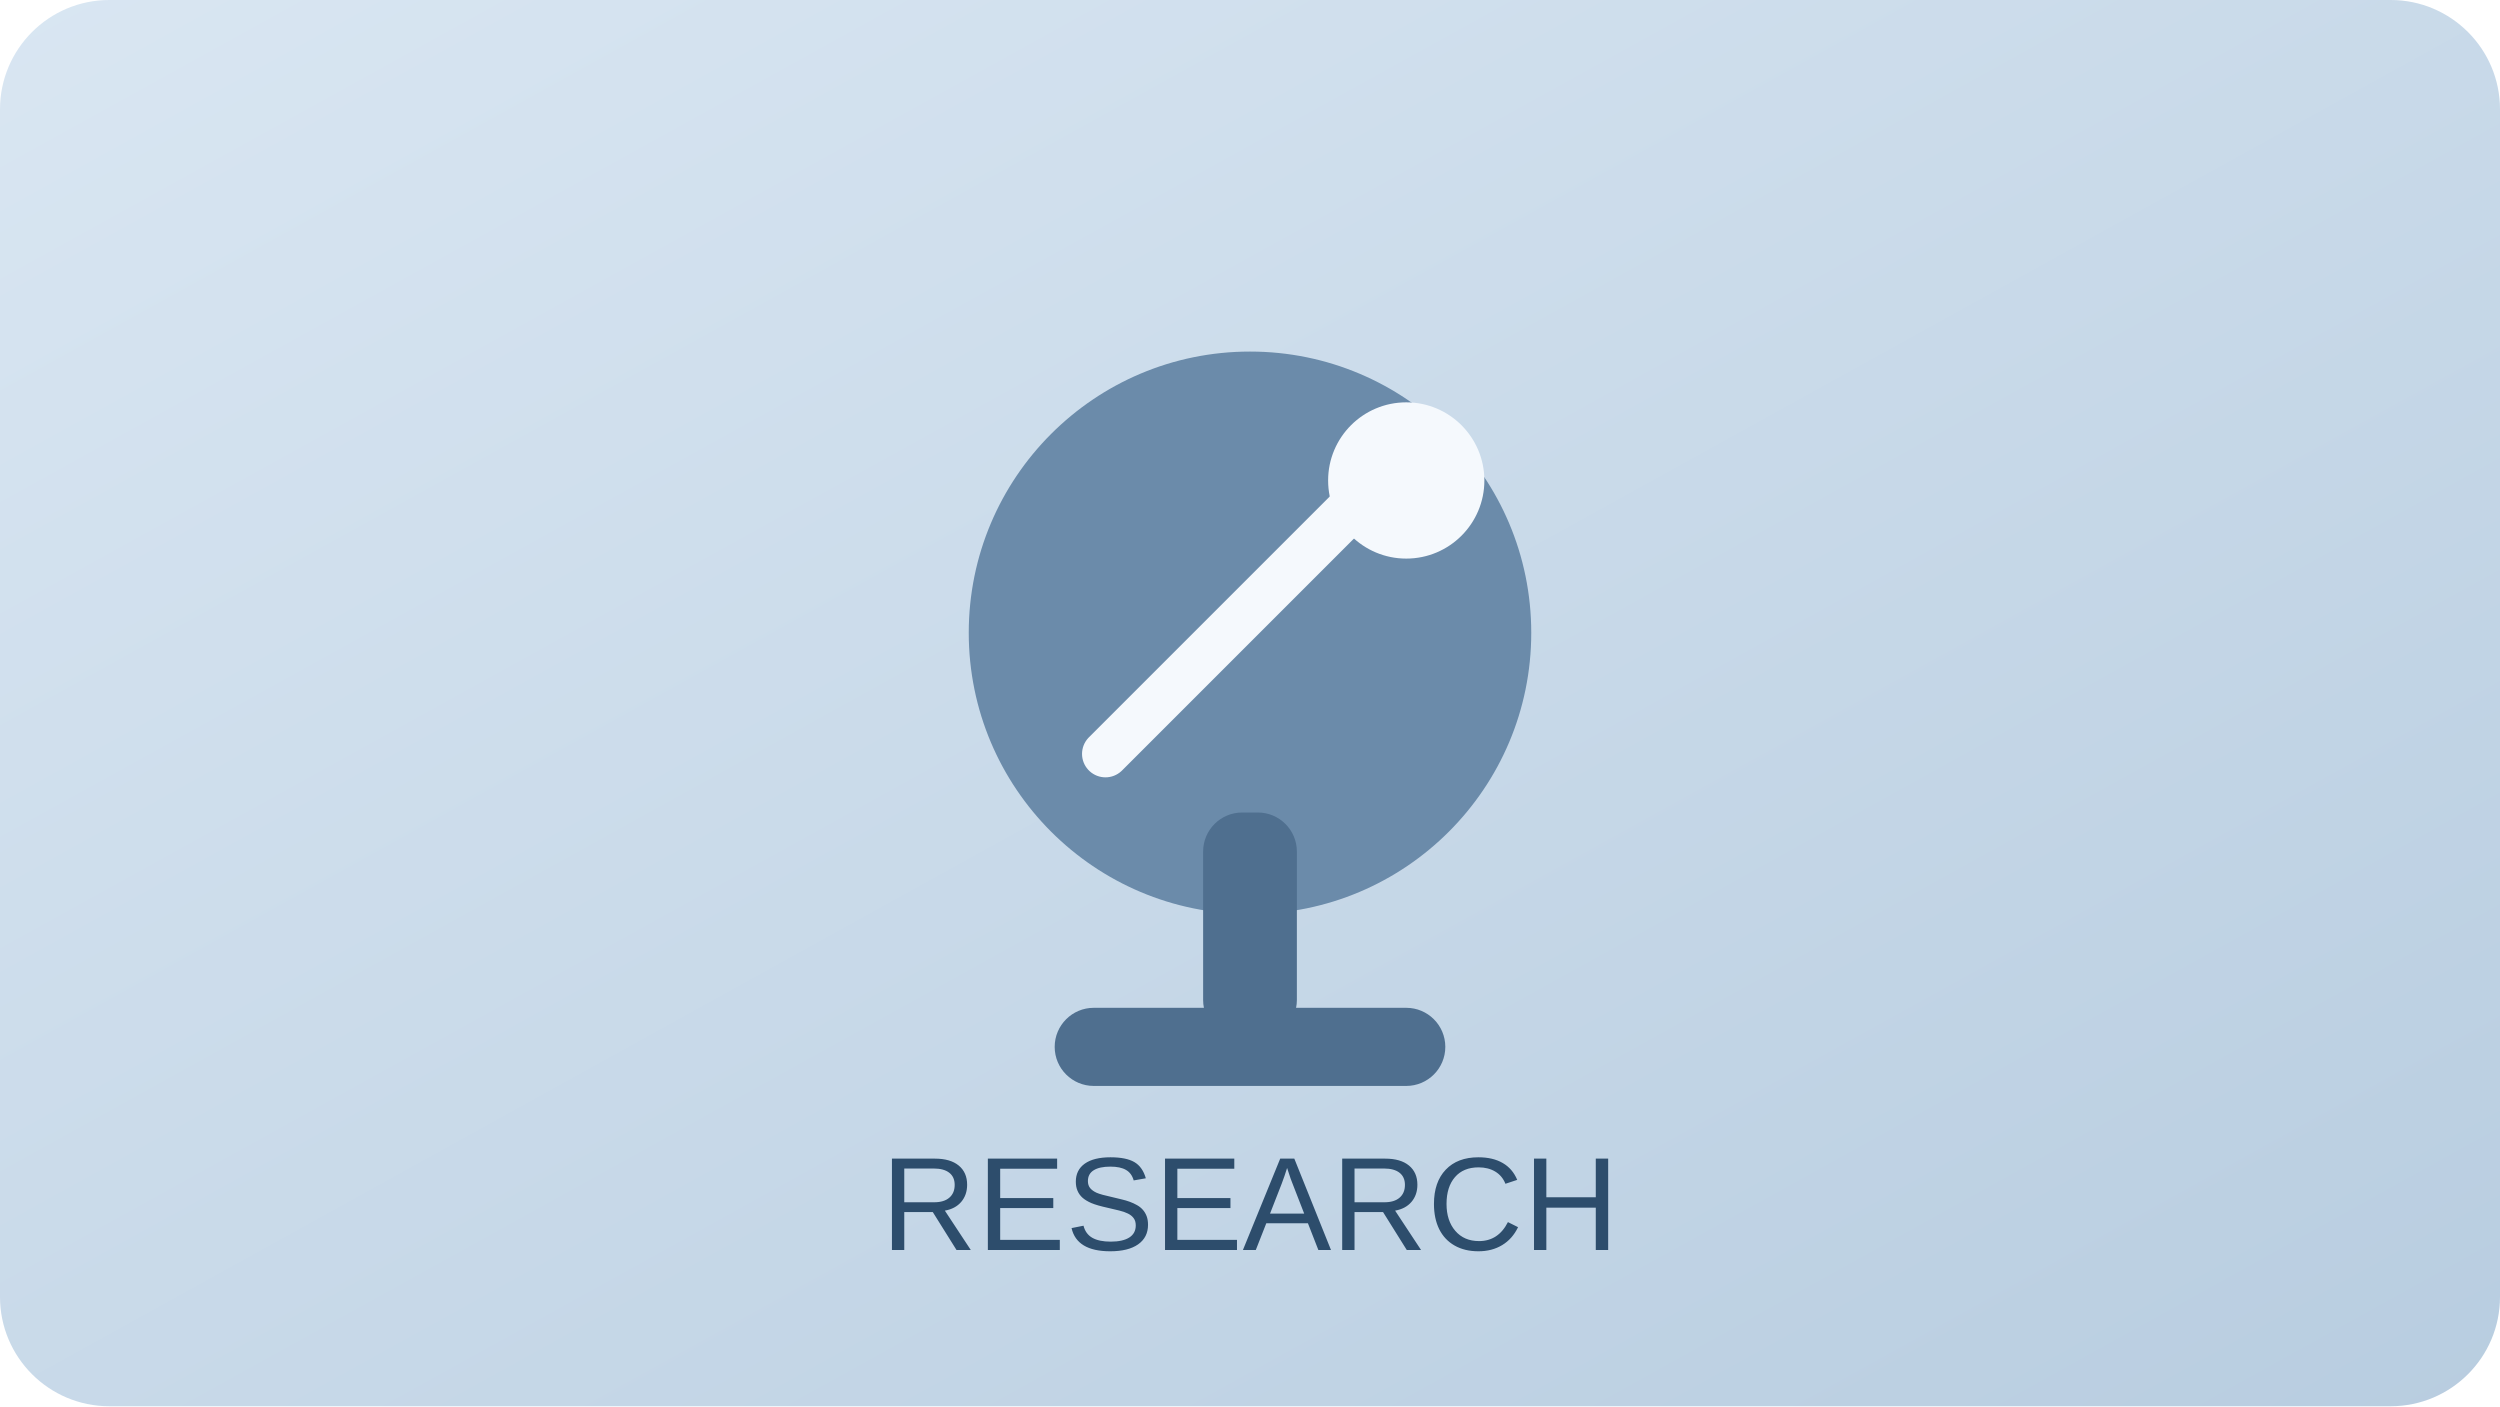
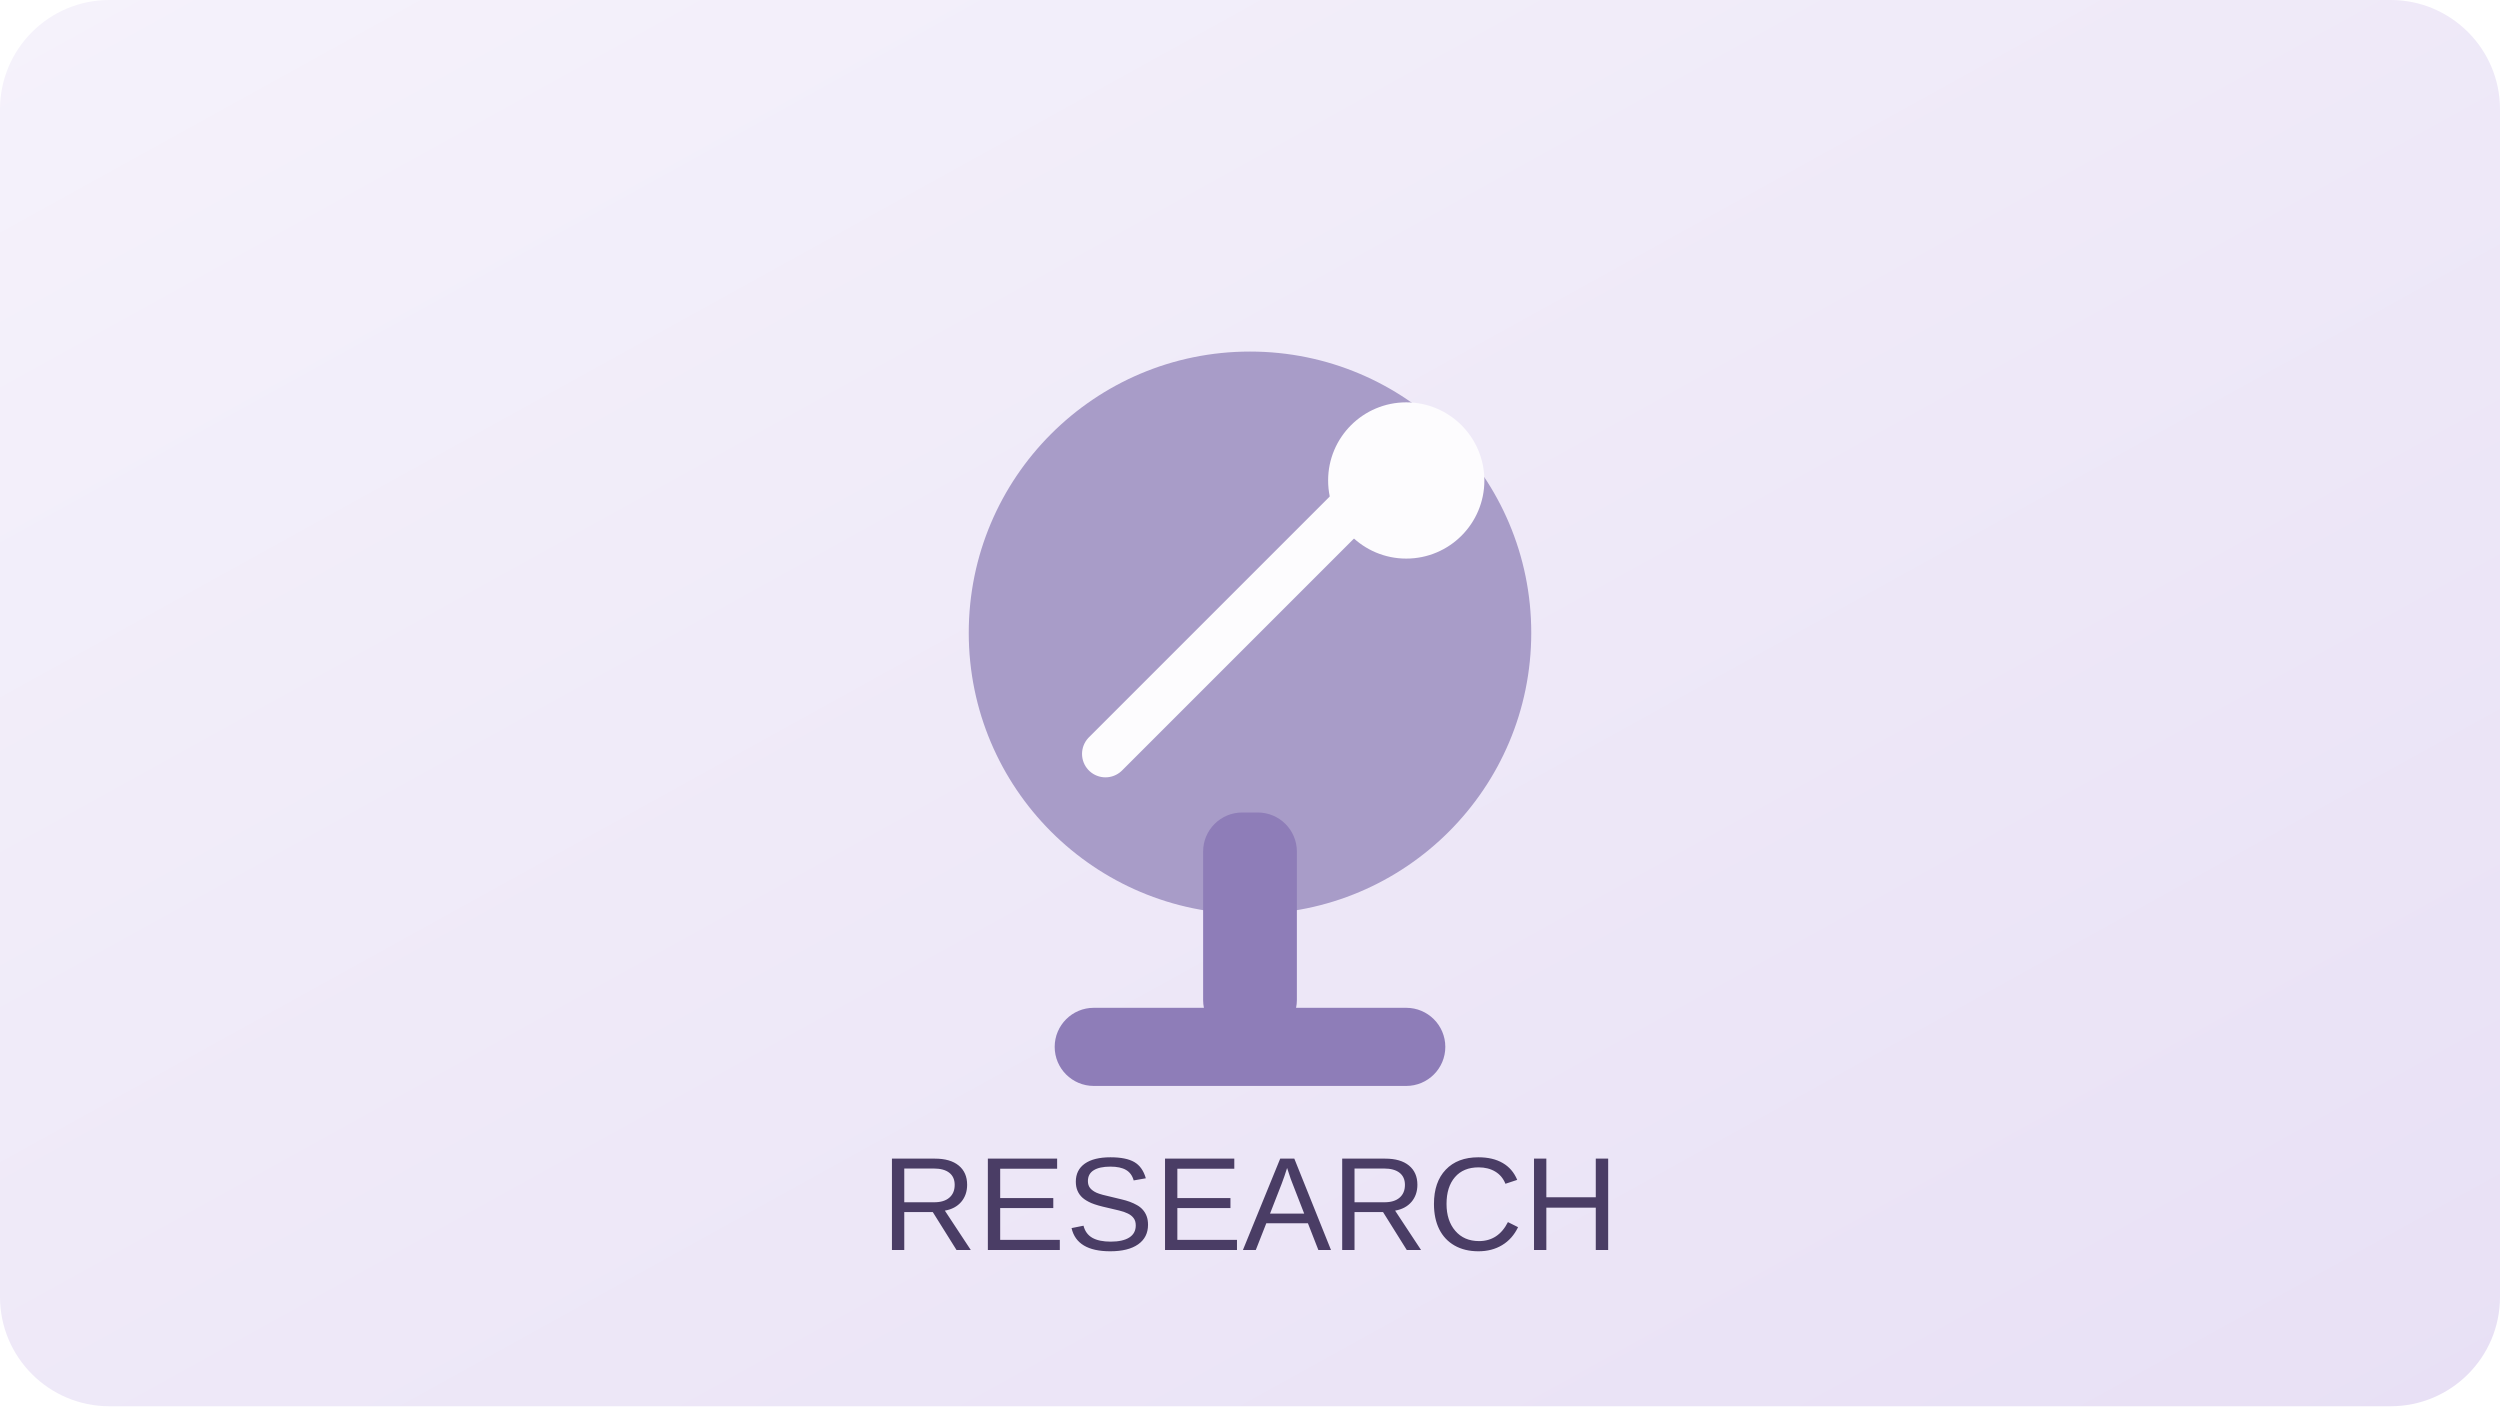
<svg xmlns="http://www.w3.org/2000/svg" width="640" height="360" viewBox="0 0 640 360" role="img" aria-labelledby="title desc">
  <defs>
    <linearGradient id="bg" x1="0" y1="0" x2="1" y2="1">
-       <stop offset="0%" stop-color="#d9e6f2" />
-       <stop offset="100%" stop-color="#b8cde0" />
+       <stop offset="0%" stop-color="#f5f2fb" />
+       <stop offset="100%" stop-color="#e8e0f5" />
    </linearGradient>
  </defs>
  <rect width="640" height="360" rx="28" fill="url(#bg)" />
-   <circle cx="320" cy="162" r="72" fill="#6b8baa" />
-   <path d="M283 193l74-74" stroke="#f5f9fd" stroke-width="12" stroke-linecap="round" />
-   <circle cx="360" cy="123" r="20" fill="#f5f9fd" />
-   <rect x="308" y="208" width="24" height="58" rx="10" fill="#4f6f8f" />
-   <rect x="270" y="258" width="100" height="20" rx="10" fill="#4f6f8f" />
-   <text x="320" y="320" text-anchor="middle" font-family="Arial, Helvetica, sans-serif" font-size="34" fill="#2d4d6c">RESEARCH</text>
+   <circle cx="320" cy="162" r="72" fill="#a89cc8" />
+   <path d="M283 193l74-74" stroke="#fdfcfe" stroke-width="12" stroke-linecap="round" />
+   <circle cx="360" cy="123" r="20" fill="#fdfcfe" />
+   <rect x="308" y="208" width="24" height="58" rx="10" fill="#8e7db8" />
+   <rect x="270" y="258" width="100" height="20" rx="10" fill="#8e7db8" />
+   <text x="320" y="320" text-anchor="middle" font-family="Arial, Helvetica, sans-serif" font-size="34" fill="#4a3d65">RESEARCH</text>
</svg>
